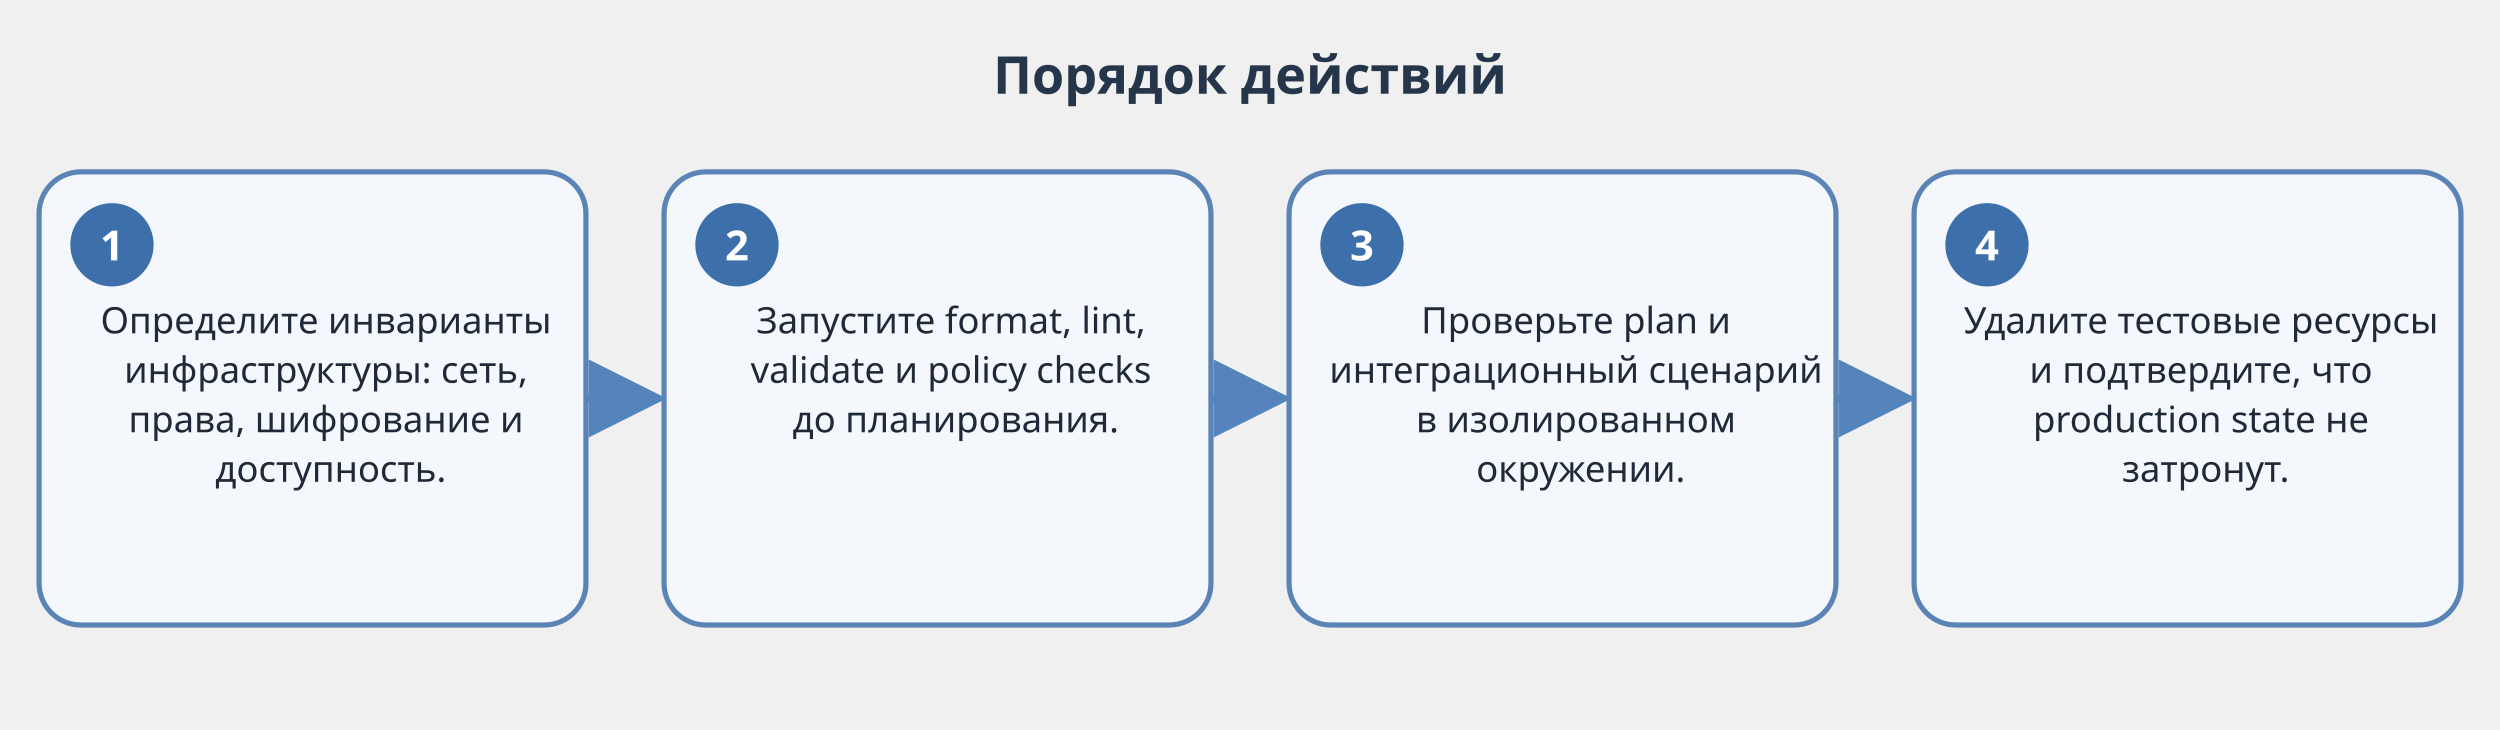
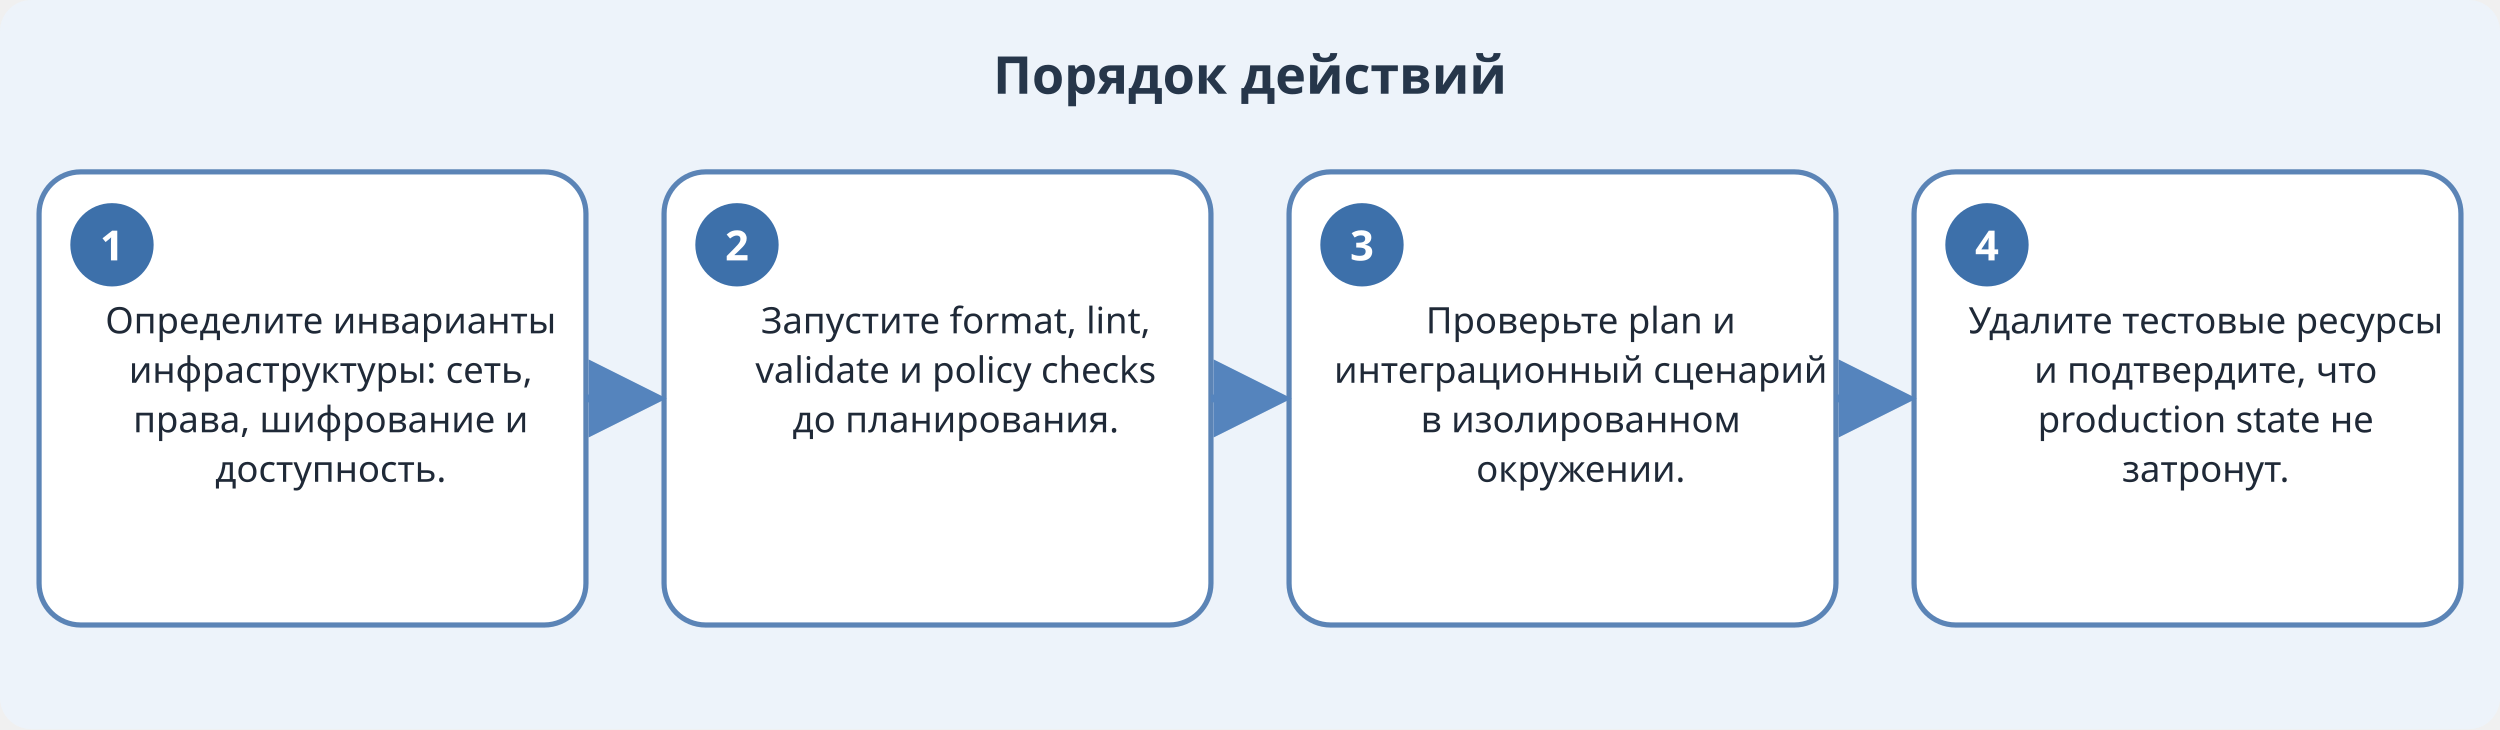
<svg xmlns="http://www.w3.org/2000/svg" width="960" height="280" viewBox="0 0 960 280" role="img" aria-labelledby="title desc">
  <defs>
    <marker id="arrow" markerWidth="10" markerHeight="10" refX="8" refY="5" orient="auto">
      <path d="M 0 0 L 10 5 L 0 10 z" fill="#5584bd" />
    </marker>
  </defs>
+   <rect id="canvas" x="0" y="0" width="960" height="280" rx="12" fill="#edf3fa" />
  <text x="480" y="36" text-anchor="middle" font-family="sans-serif" font-size="20" font-weight="700" fill="#26364a">Порядок действий</text>
-   <rect x="15" y="66" width="210" height="174" rx="16" fill="#f4f8fd" stroke="#5b84b6" stroke-width="2" />
+   <rect class="step-card" x="15" y="66" width="210" height="174" rx="16" fill="#ffffff" stroke="#5b84b6" stroke-width="2" />
  <circle cx="43" cy="94" r="16" fill="#3d70aa" />
  <text x="43" y="100" text-anchor="middle" font-family="sans-serif" font-size="16" font-weight="700" fill="#ffffff">1</text>
-   <text x="127" y="128" text-anchor="middle" font-family="sans-serif" font-size="14" fill="#1f2937">
-     <tspan x="127" dy="0">Определите инварианты</tspan>
-     <tspan x="127" dy="19">инфраструктуры: сеть,</tspan>
-     <tspan x="127" dy="19">права, шифрование и</tspan>
-     <tspan x="127" dy="19">доступность.</tspan>
-   </text>
-   <rect x="255" y="66" width="210" height="174" rx="16" fill="#f4f8fd" stroke="#5b84b6" stroke-width="2" />
+   <text class="step-label" x="127" y="128" text-anchor="middle" font-family="sans-serif" font-size="14" fill="#1f2937">Определите инварианты</text>
+   <text class="step-label" x="127" y="147" text-anchor="middle" font-family="sans-serif" font-size="14" fill="#1f2937">инфраструктуры: сеть,</text>
+   <text class="step-label" x="127" y="166" text-anchor="middle" font-family="sans-serif" font-size="14" fill="#1f2937">права, шифрование и</text>
+   <text class="step-label" x="127" y="185" text-anchor="middle" font-family="sans-serif" font-size="14" fill="#1f2937">доступность.</text>
+   <rect class="step-card" x="255" y="66" width="210" height="174" rx="16" fill="#ffffff" stroke="#5b84b6" stroke-width="2" />
  <circle cx="283" cy="94" r="16" fill="#3d70aa" />
  <text x="283" y="100" text-anchor="middle" font-family="sans-serif" font-size="16" font-weight="700" fill="#ffffff">2</text>
-   <text x="367" y="128" text-anchor="middle" font-family="sans-serif" font-size="14" fill="#1f2937">
-     <tspan x="367" dy="0">Запустите format, lint,</tspan>
-     <tspan x="367" dy="19">validate и policy checks</tspan>
-     <tspan x="367" dy="19">до планирования.</tspan>
-   </text>
-   <rect x="495" y="66" width="210" height="174" rx="16" fill="#f4f8fd" stroke="#5b84b6" stroke-width="2" />
+   <text class="step-label" x="367" y="128" text-anchor="middle" font-family="sans-serif" font-size="14" fill="#1f2937">Запустите format, lint,</text>
+   <text class="step-label" x="367" y="147" text-anchor="middle" font-family="sans-serif" font-size="14" fill="#1f2937">validate и policy checks</text>
+   <text class="step-label" x="367" y="166" text-anchor="middle" font-family="sans-serif" font-size="14" fill="#1f2937">до планирования.</text>
+   <rect class="step-card" x="495" y="66" width="210" height="174" rx="16" fill="#ffffff" stroke="#5b84b6" stroke-width="2" />
  <circle cx="523" cy="94" r="16" fill="#3d70aa" />
  <text x="523" y="100" text-anchor="middle" font-family="sans-serif" font-size="16" font-weight="700" fill="#ffffff">3</text>
-   <text x="607" y="128" text-anchor="middle" font-family="sans-serif" font-size="14" fill="#1f2937">
-     <tspan x="607" dy="0">Проверьте plan и</tspan>
-     <tspan x="607" dy="19">интеграционный сценарий</tspan>
-     <tspan x="607" dy="19">в изолированном</tspan>
-     <tspan x="607" dy="19">окружении.</tspan>
-   </text>
-   <rect x="735" y="66" width="210" height="174" rx="16" fill="#f4f8fd" stroke="#5b84b6" stroke-width="2" />
+   <text class="step-label" x="607" y="128" text-anchor="middle" font-family="sans-serif" font-size="14" fill="#1f2937">Проверьте plan и</text>
+   <text class="step-label" x="607" y="147" text-anchor="middle" font-family="sans-serif" font-size="14" fill="#1f2937">интеграционный сценарий</text>
+   <text class="step-label" x="607" y="166" text-anchor="middle" font-family="sans-serif" font-size="14" fill="#1f2937">в изолированном</text>
+   <text class="step-label" x="607" y="185" text-anchor="middle" font-family="sans-serif" font-size="14" fill="#1f2937">окружении.</text>
+   <rect class="step-card" x="735" y="66" width="210" height="174" rx="16" fill="#ffffff" stroke="#5b84b6" stroke-width="2" />
  <circle cx="763" cy="94" r="16" fill="#3d70aa" />
  <text x="763" y="100" text-anchor="middle" font-family="sans-serif" font-size="16" font-weight="700" fill="#ffffff">4</text>
-   <text x="847" y="128" text-anchor="middle" font-family="sans-serif" font-size="14" fill="#1f2937">
-     <tspan x="847" dy="0">Удалите тестовые ресурсы</tspan>
-     <tspan x="847" dy="19">и подтвердите, что</tspan>
-     <tspan x="847" dy="19">production state не</tspan>
-     <tspan x="847" dy="19">затронут.</tspan>
-   </text>
+   <text class="step-label" x="847" y="128" text-anchor="middle" font-family="sans-serif" font-size="14" fill="#1f2937">Удалите тестовые ресурсы</text>
+   <text class="step-label" x="847" y="147" text-anchor="middle" font-family="sans-serif" font-size="14" fill="#1f2937">и подтвердите, что</text>
+   <text class="step-label" x="847" y="166" text-anchor="middle" font-family="sans-serif" font-size="14" fill="#1f2937">production state не</text>
+   <text class="step-label" x="847" y="185" text-anchor="middle" font-family="sans-serif" font-size="14" fill="#1f2937">затронут.</text>
  <line x1="225" y1="153" x2="250" y2="153" stroke="#5584bd" stroke-width="3" marker-end="url(#arrow)" />
  <line x1="465" y1="153" x2="490" y2="153" stroke="#5584bd" stroke-width="3" marker-end="url(#arrow)" />
  <line x1="705" y1="153" x2="730" y2="153" stroke="#5584bd" stroke-width="3" marker-end="url(#arrow)" />
</svg>
